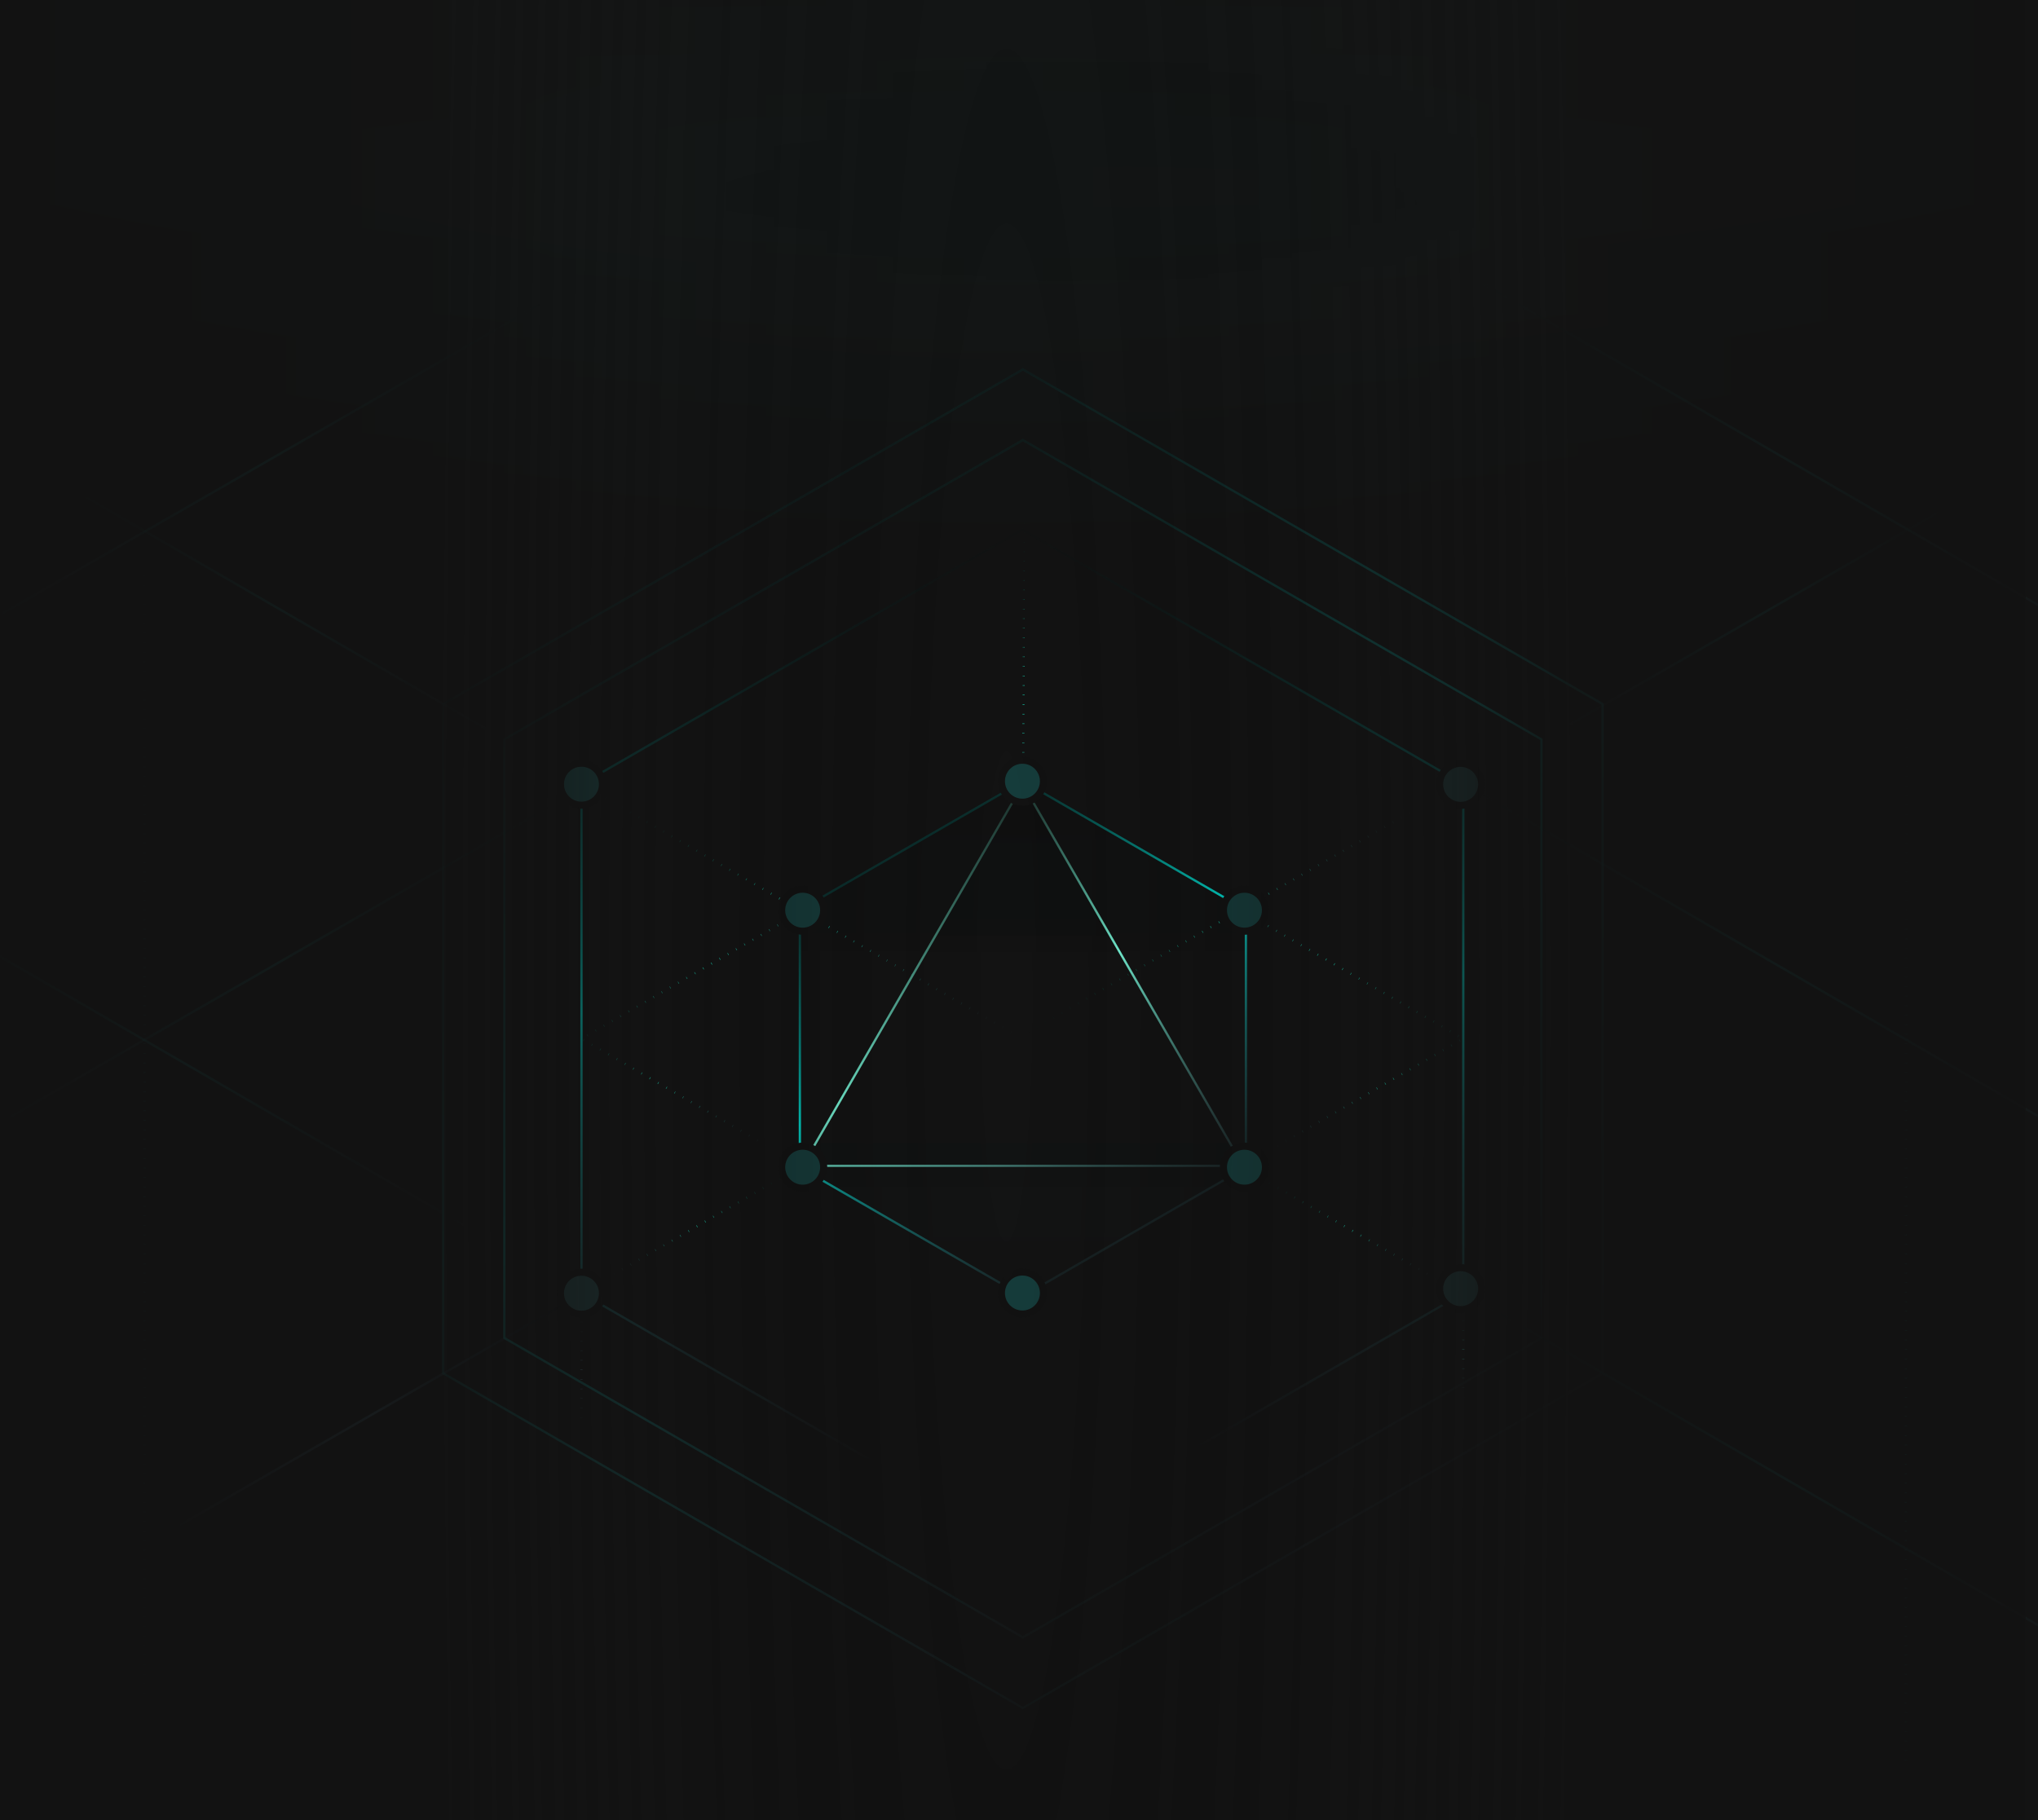
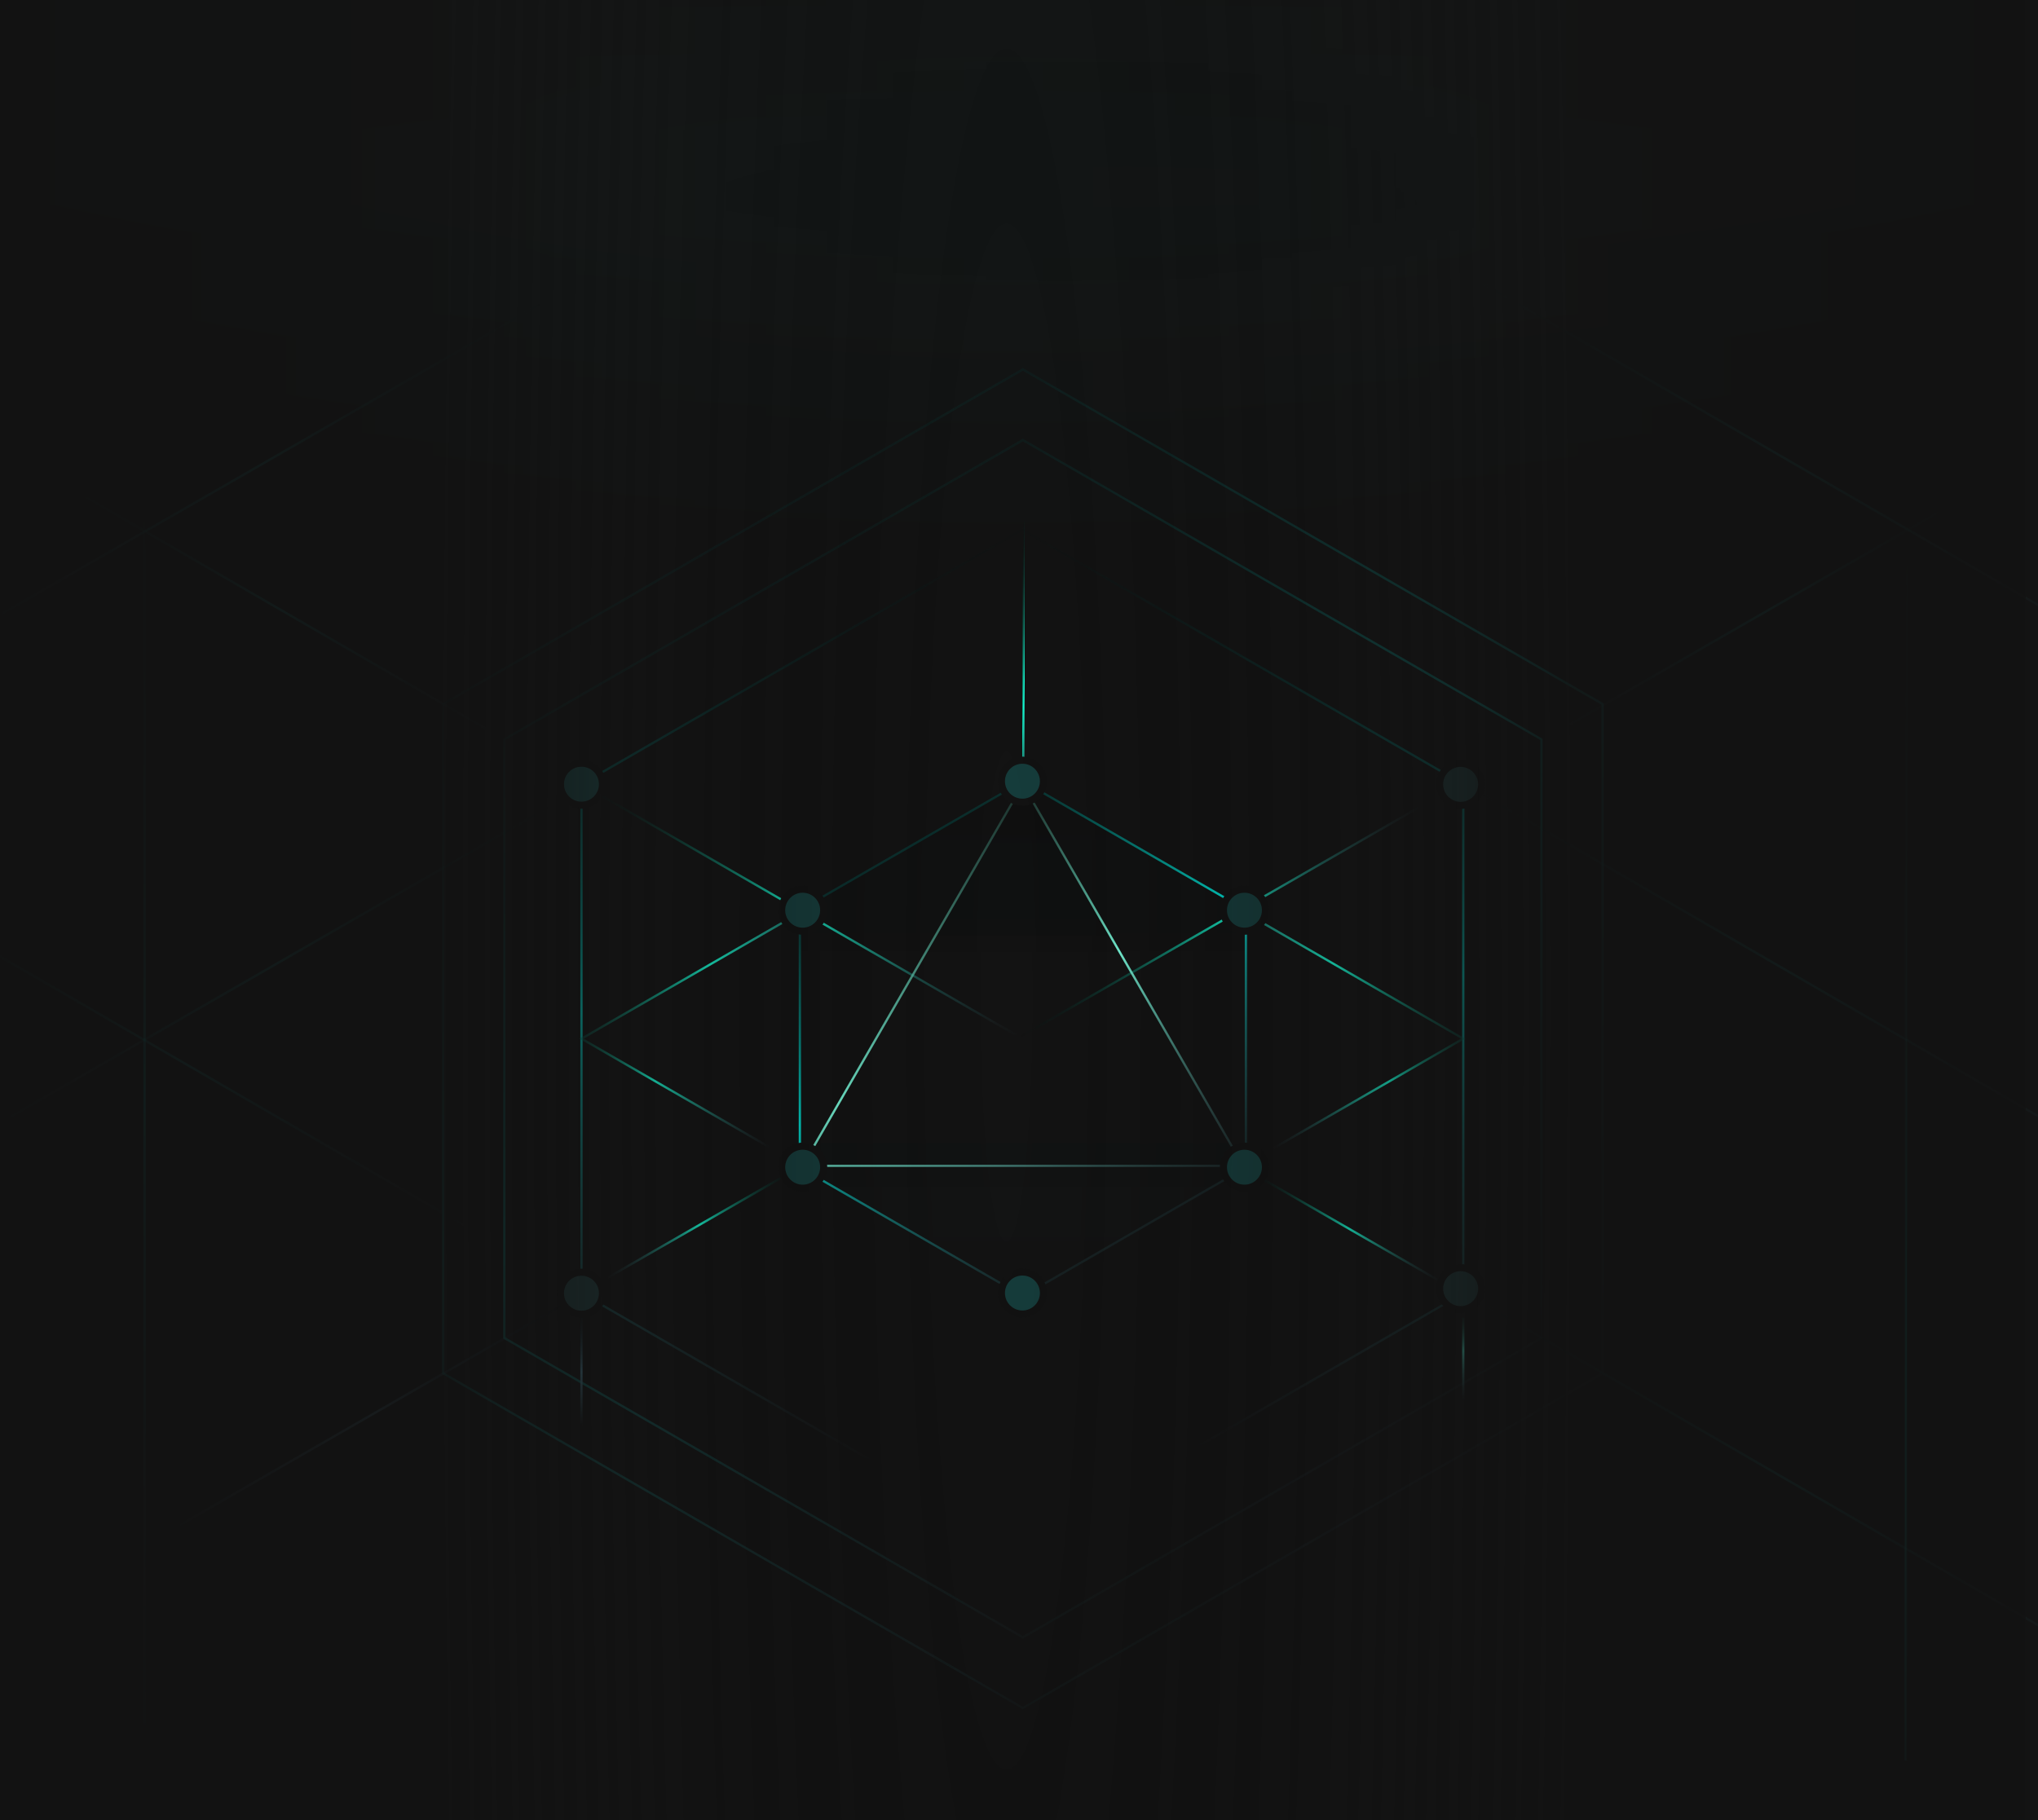
<svg xmlns="http://www.w3.org/2000/svg" width="448" height="400" viewBox="0 0 448 400" fill="none">
  <rect x="-13.973" y="-17.938" width="476.973" height="430.908" fill="#131313" />
  <path d="M10.469 104.41L122.728 169.428" stroke="url(#paint0_linear_946_92186)" stroke-width="0.5" />
  <path d="M322.082 172.455L473.577 260.197" stroke="url(#paint1_linear_946_92186)" stroke-width="0.5" />
  <path d="M322.082 60.082L473.577 147.824" stroke="url(#paint2_linear_946_92186)" stroke-width="0.5" />
  <path d="M323.125 284.98L474.62 372.722" stroke="url(#paint3_linear_946_92186)" stroke-width="0.5" />
  <path d="M123.949 175.549L-15.376 255.735" stroke="url(#paint4_linear_946_92186)" stroke-width="0.5" />
  <path d="M122.18 64.867L-17.146 145.053" stroke="url(#paint5_linear_946_92186)" stroke-width="0.5" />
  <path d="M128.547 284.09L28.175 341.857" stroke="url(#paint6_linear_946_92186)" stroke-width="0.5" />
  <path d="M433.48 108.375L333.109 166.142" stroke="url(#paint7_linear_946_92186)" stroke-width="0.5" />
-   <path d="M175.094 257.023L128.55 283.811" stroke="url(#paint8_linear_946_92186)" stroke-width="0.5" stroke-dasharray="0.1 2" />
-   <path d="M275.453 258.025L321.997 284.813" stroke="url(#paint9_linear_946_92186)" stroke-width="0.5" stroke-dasharray="0.1 2" />
-   <path d="M224.273 227.951L322.999 171.131" stroke="url(#paint10_linear_946_92186)" stroke-width="0.5" stroke-dasharray="0.1 2" />
-   <path d="M321.664 387.057L321.664 289.686" stroke="url(#paint11_linear_946_92186)" stroke-width="0.5" stroke-dasharray="0.1 2" />
-   <path d="M418.953 387.058L418.953 114.609" stroke="url(#paint12_linear_946_92186)" stroke-width="0.5" stroke-dasharray="0.1 2" />
-   <path d="M31.785 387.058L31.785 114.609" stroke="url(#paint13_linear_946_92186)" stroke-width="0.5" stroke-dasharray="0.1 2" />
-   <path d="M224.996 171.763L224.996 114.609" stroke="url(#paint14_linear_946_92186)" stroke-width="0.5" stroke-dasharray="0.1 2" />
+   <path d="M175.094 257.023L128.55 283.811" stroke="url(#paint8_linear_946_92186)" stroke-width="0.5" strokeDasharray="0.1 2" />
+   <path d="M275.453 258.025L321.997 284.813" stroke="url(#paint9_linear_946_92186)" stroke-width="0.5" strokeDasharray="0.1 2" />
+   <path d="M224.273 227.951L322.999 171.131" stroke="url(#paint10_linear_946_92186)" stroke-width="0.5" strokeDasharray="0.1 2" />
+   <path d="M321.664 387.057L321.664 289.686" stroke="url(#paint11_linear_946_92186)" stroke-width="0.5" strokeDasharray="0.1 2" />
+   <path d="M418.953 387.058L418.953 114.609" stroke="url(#paint12_linear_946_92186)" stroke-width="0.5" strokeDasharray="0.1 2" />
+   <path d="M31.785 387.058L31.785 114.609" stroke="url(#paint13_linear_946_92186)" stroke-width="0.5" strokeDasharray="0.1 2" />
+   <path d="M224.996 171.763L224.996 114.609" stroke="url(#paint14_linear_946_92186)" stroke-width="0.5" strokeDasharray="0.1 2" />
  <path d="M-24.625 196.029L120.578 280.127" stroke="url(#paint15_linear_946_92186)" stroke-width="0.5" />
  <path d="M224.744 340.283L321.664 284.327V172.414L224.744 116.457L127.824 172.414M224.744 340.287L127.824 284.33V172.416" stroke="url(#paint16_linear_946_92186)" stroke-width="0.5" />
-   <path d="M235.032 234.312L127.824 172.416" stroke="url(#paint17_linear_946_92186)" stroke-width="0.5" stroke-dasharray="0.1 2" />
+   <path d="M235.032 234.312L127.824 172.416" stroke="url(#paint17_linear_946_92186)" stroke-width="0.5" strokeDasharray="0.1 2" />
  <path d="M224.853 96.75L338.842 162.561V294.184L224.853 359.996L110.865 294.184V162.561L224.853 96.75Z" stroke="url(#paint18_linear_946_92186)" stroke-width="0.5" />
  <path d="M224.851 81.225L352.285 154.799V301.947L224.851 375.521L97.417 301.947V154.799L224.851 81.225Z" stroke="url(#paint19_linear_946_92186)" stroke-width="0.5" />
  <path d="M224.852 171.762L273.877 200.066V256.676L224.852 284.981L175.826 256.676V200.066L224.852 171.762Z" fill="url(#paint20_linear_946_92186)" stroke="url(#paint21_linear_946_92186)" stroke-width="0.5" />
  <path d="M224.848 172.455L273.272 256.327H176.425L224.848 172.455Z" fill="url(#paint22_linear_946_92186)" stroke="url(#paint23_linear_946_92186)" stroke-width="0.5" />
-   <path d="M273.561 256.135L321.652 228.369L273.561 200.604" stroke="url(#paint24_linear_946_92186)" stroke-width="0.5" stroke-dasharray="0.1 2" />
-   <path d="M175.658 255.988L127.824 228.371L175.658 200.754" stroke="url(#paint25_linear_946_92186)" stroke-width="0.5" stroke-dasharray="0.1 2" />
-   <path d="M127.816 385.222L127.816 287.896" stroke="url(#paint26_linear_946_92186)" stroke-width="0.5" stroke-dasharray="0.1 2" />
+   <path d="M273.561 256.135L321.652 228.369L273.561 200.604" stroke="url(#paint24_linear_946_92186)" stroke-width="0.5" strokeDasharray="0.1 2" />
+   <path d="M175.658 255.988L127.824 228.371L175.658 200.754" stroke="url(#paint25_linear_946_92186)" stroke-width="0.5" strokeDasharray="0.1 2" />
+   <path d="M127.816 385.222L127.816 287.896" stroke="url(#paint26_linear_946_92186)" stroke-width="0.5" strokeDasharray="0.1 2" />
  <circle cx="224.754" cy="284.287" r="4.62" fill="#163D3C" stroke="#121212" stroke-width="1.558" />
  <circle cx="224.754" cy="171.76" r="4.62" fill="#163D3C" stroke="#121212" stroke-width="1.558" />
  <circle cx="176.446" cy="256.625" r="4.62" fill="#163D3C" stroke="#121212" stroke-width="1.558" />
  <circle cx="127.817" cy="284.332" r="4.62" fill="#1D3232" stroke="#121212" stroke-width="1.558" />
  <circle cx="127.817" cy="172.416" r="4.62" fill="#193938" stroke="#121212" stroke-width="1.558" />
  <circle cx="321.082" cy="283.332" r="4.62" fill="#1D3232" stroke="#121212" stroke-width="1.558" />
  <circle cx="321.082" cy="172.454" r="4.62" fill="#1D3232" stroke="#121212" stroke-width="1.558" />
  <circle cx="176.446" cy="200.12" r="4.62" fill="#163D3C" stroke="#121212" stroke-width="1.558" />
  <circle cx="273.559" cy="256.625" r="4.62" fill="#163D3C" stroke="#121212" stroke-width="1.558" />
  <circle cx="273.559" cy="200.12" r="4.62" fill="#163D3C" stroke="#121212" stroke-width="1.558" />
  <path d="M-2.777 0H445.277V402.196H-2.777V0Z" fill="url(#paint27_radial_946_92186)" />
  <g filter="url(#filter0_f_946_92186)">
    <ellipse cx="223.301" cy="-137.902" rx="349" ry="159" fill="url(#paint28_linear_946_92186)" />
  </g>
  <defs>
    <filter id="filter0_f_946_92186" x="-260.576" y="-431.779" width="967.754" height="587.754" filterUnits="userSpaceOnUse" color-interpolation-filters="sRGB">
      <feFlood flood-opacity="0" result="BackgroundImageFix" />
      <feBlend mode="normal" in="SourceGraphic" in2="BackgroundImageFix" result="shape" />
      <feGaussianBlur stdDeviation="67.438" result="effect1_foregroundBlur_946_92186" />
    </filter>
    <linearGradient id="paint0_linear_946_92186" x1="27.234" y1="98.068" x2="53.234" y2="180.564" gradientUnits="userSpaceOnUse">
      <stop stopColor="#375965" stop-opacity="0" />
      <stop offset="0.516" stop-color="#00DED1" stop-opacity="0.33" />
      <stop offset="1" stop-color="#375965" stop-opacity="0" />
    </linearGradient>
    <linearGradient id="paint1_linear_946_92186" x1="344.707" y1="163.896" x2="379.793" y2="275.225" gradientUnits="userSpaceOnUse">
      <stop stopColor="#375965" stop-opacity="0" />
      <stop offset="0.516" stop-color="#00DED1" stop-opacity="0.33" />
      <stop offset="1" stop-color="#375965" stop-opacity="0" />
    </linearGradient>
    <linearGradient id="paint2_linear_946_92186" x1="344.707" y1="51.523" x2="379.793" y2="162.852" gradientUnits="userSpaceOnUse">
      <stop stopColor="#375965" stop-opacity="0" />
      <stop offset="0.516" stop-color="#00DED1" stop-opacity="0.33" />
      <stop offset="1" stop-color="#375965" stop-opacity="0" />
    </linearGradient>
    <linearGradient id="paint3_linear_946_92186" x1="345.75" y1="276.421" x2="380.836" y2="387.75" gradientUnits="userSpaceOnUse">
      <stop stopColor="#375965" stop-opacity="0" />
      <stop offset="0.516" stop-color="#00DED1" stop-opacity="0.33" />
      <stop offset="1" stop-color="#375965" stop-opacity="0" />
    </linearGradient>
    <linearGradient id="paint4_linear_946_92186" x1="120.368" y1="197.47" x2="15.73" y2="174.258" gradientUnits="userSpaceOnUse">
      <stop stopColor="#375965" stop-opacity="0" />
      <stop offset="0.516" stop-color="#00DED1" stop-opacity="0.33" />
      <stop offset="1" stop-color="#375965" stop-opacity="0" />
    </linearGradient>
    <linearGradient id="paint5_linear_946_92186" x1="118.599" y1="86.788" x2="13.961" y2="63.577" gradientUnits="userSpaceOnUse">
      <stop stopColor="#375965" stop-opacity="0" />
      <stop offset="0.516" stop-color="#00DED1" stop-opacity="0.33" />
      <stop offset="1" stop-color="#375965" stop-opacity="0" />
    </linearGradient>
    <linearGradient id="paint6_linear_946_92186" x1="125.967" y1="299.882" x2="50.585" y2="283.16" gradientUnits="userSpaceOnUse">
      <stop stopColor="#375965" stop-opacity="0" />
      <stop offset="0.516" stop-color="#375965" />
      <stop offset="1" stop-color="#375965" stop-opacity="0" />
    </linearGradient>
    <linearGradient id="paint7_linear_946_92186" x1="430.901" y1="124.167" x2="355.518" y2="107.445" gradientUnits="userSpaceOnUse">
      <stop stopColor="#375965" stop-opacity="0" />
      <stop offset="0.516" stop-color="#00DED1" stop-opacity="0.33" />
      <stop offset="1" stop-color="#375965" stop-opacity="0" />
    </linearGradient>
    <linearGradient id="paint8_linear_946_92186" x1="173.898" y1="264.346" x2="138.941" y2="256.592" gradientUnits="userSpaceOnUse">
      <stop stopColor="#375965" stop-opacity="0" />
      <stop offset="0.516" stop-color="#16FFD5" />
      <stop offset="1" stop-color="#375965" stop-opacity="0" />
    </linearGradient>
    <linearGradient id="paint9_linear_946_92186" x1="276.649" y1="265.348" x2="311.605" y2="257.594" gradientUnits="userSpaceOnUse">
      <stop stopColor="#375965" stop-opacity="0" />
      <stop offset="0.516" stop-color="#16FFD5" />
      <stop offset="1" stop-color="#375965" stop-opacity="0" />
    </linearGradient>
    <linearGradient id="paint10_linear_946_92186" x1="226.811" y1="212.418" x2="300.957" y2="228.866" gradientUnits="userSpaceOnUse">
      <stop stopColor="#375965" stop-opacity="0" />
      <stop offset="0.516" stop-color="#16FFD5" />
      <stop offset="1" stop-color="#375965" stop-opacity="0" />
    </linearGradient>
    <linearGradient id="paint11_linear_946_92186" x1="316.988" y1="286.309" x2="316.988" y2="307.946" gradientUnits="userSpaceOnUse">
      <stop stopColor="#375965" stop-opacity="0" />
      <stop offset="0.495" stop-color="#3AA491" />
      <stop offset="1" stop-color="#375965" stop-opacity="0" />
    </linearGradient>
    <linearGradient id="paint12_linear_946_92186" x1="419.102" y1="88.032" x2="421.666" y2="88.049" gradientUnits="userSpaceOnUse">
      <stop stopColor="#375965" stop-opacity="0" />
      <stop offset="0.516" stop-color="#00DED1" stop-opacity="0.47" />
      <stop offset="1" stop-color="#375965" stop-opacity="0" />
    </linearGradient>
    <linearGradient id="paint13_linear_946_92186" x1="31.934" y1="88.032" x2="31.934" y2="384.98" gradientUnits="userSpaceOnUse">
      <stop stopColor="#375965" stop-opacity="0" />
      <stop offset="0.516" stop-color="#00DED1" stop-opacity="0.37" />
      <stop offset="1" stop-color="#375965" stop-opacity="0" />
    </linearGradient>
    <linearGradient id="paint14_linear_946_92186" x1="225.145" y1="109.034" x2="227.706" y2="109.116" gradientUnits="userSpaceOnUse">
      <stop stopColor="#375965" stop-opacity="0" />
      <stop offset="0.516" stop-color="#16FFD5" />
      <stop offset="1" stop-color="#375965" stop-opacity="0" />
    </linearGradient>
    <linearGradient id="paint15_linear_946_92186" x1="-2.94" y1="187.825" x2="30.69" y2="294.531" gradientUnits="userSpaceOnUse">
      <stop stopColor="#375965" stop-opacity="0" />
      <stop offset="0.516" stop-color="#00DED1" stop-opacity="0.33" />
      <stop offset="1" stop-color="#375965" stop-opacity="0" />
    </linearGradient>
    <linearGradient id="paint16_linear_946_92186" x1="156.773" y1="112.89" x2="165.592" y2="322.386" gradientUnits="userSpaceOnUse">
      <stop stopColor="#375965" stop-opacity="0" />
      <stop offset="0.516" stop-color="#00DED1" stop-opacity="0.82" />
      <stop offset="1" stop-color="#375965" stop-opacity="0" />
    </linearGradient>
    <linearGradient id="paint17_linear_946_92186" x1="143.835" y1="166.378" x2="168.523" y2="244.959" gradientUnits="userSpaceOnUse">
      <stop stopColor="#375965" stop-opacity="0" />
      <stop offset="0.516" stop-color="#16FFD5" />
      <stop offset="1" stop-color="#375965" stop-opacity="0" />
    </linearGradient>
    <linearGradient id="paint18_linear_946_92186" x1="132.544" y1="71.07" x2="286.706" y2="354.372" gradientUnits="userSpaceOnUse">
      <stop stopColor="#375965" stop-opacity="0" />
      <stop offset="0.516" stop-color="#00DED1" stop-opacity="0.33" />
      <stop offset="1" stop-color="#375965" stop-opacity="0" />
    </linearGradient>
    <linearGradient id="paint19_linear_946_92186" x1="121.654" y1="52.516" x2="294" y2="369.234" gradientUnits="userSpaceOnUse">
      <stop stopColor="#375965" stop-opacity="0" />
      <stop offset="0.516" stop-color="#00DED1" stop-opacity="0.33" />
      <stop offset="1" stop-color="#375965" stop-opacity="0" />
    </linearGradient>
    <linearGradient id="paint20_linear_946_92186" x1="224.852" y1="171.762" x2="224.852" y2="284.981" gradientUnits="userSpaceOnUse">
      <stop stopColor="#00DED1" stop-opacity="0.12" />
      <stop offset="1" stop-color="#14292C" stop-opacity="0" />
    </linearGradient>
    <linearGradient id="paint21_linear_946_92186" x1="185.151" y1="160.717" x2="251.454" y2="282.562" gradientUnits="userSpaceOnUse">
      <stop stopColor="#375965" stop-opacity="0" />
      <stop offset="0.516" stop-color="#00DED1" />
      <stop offset="1" stop-color="#375965" stop-opacity="0" />
    </linearGradient>
    <linearGradient id="paint22_linear_946_92186" x1="224.848" y1="172.455" x2="224.848" y2="284.284" gradientUnits="userSpaceOnUse">
      <stop stopColor="#00DED1" stop-opacity="0.12" />
      <stop offset="1" stop-color="#14292C" stop-opacity="0" />
    </linearGradient>
    <linearGradient id="paint23_linear_946_92186" x1="185.634" y1="161.546" x2="251.124" y2="281.895" gradientUnits="userSpaceOnUse">
      <stop stopColor="#375965" stop-opacity="0" />
      <stop offset="0.516" stop-color="#7AFFDF" />
      <stop offset="1" stop-color="#375965" stop-opacity="0" />
    </linearGradient>
    <linearGradient id="paint24_linear_946_92186" x1="326.344" y1="208.897" x2="271.453" y2="234.764" gradientUnits="userSpaceOnUse">
      <stop stopColor="#375965" stop-opacity="0" />
      <stop offset="0.516" stop-color="#16FFD5" />
      <stop offset="1" stop-color="#375965" stop-opacity="0" />
    </linearGradient>
    <linearGradient id="paint25_linear_946_92186" x1="123.158" y1="209.003" x2="177.755" y2="234.732" gradientUnits="userSpaceOnUse">
      <stop stopColor="#375965" stop-opacity="0" />
      <stop offset="0.516" stop-color="#16FFD5" />
      <stop offset="1" stop-color="#375965" stop-opacity="0" />
    </linearGradient>
    <linearGradient id="paint26_linear_946_92186" x1="123.14" y1="284.522" x2="123.14" y2="313.482" gradientUnits="userSpaceOnUse">
      <stop stopColor="#375965" stop-opacity="0" />
      <stop offset="0.589" stop-color="#375965" />
      <stop offset="1" stop-color="#375965" stop-opacity="0" />
    </linearGradient>
    <radialGradient id="paint27_radial_946_92186" cx="0" cy="0" r="1" gradientUnits="userSpaceOnUse" gradientTransform="translate(221.25 218.768) rotate(-180) scale(125.259 1153.03)">
      <stop stopColor="#121212" stop-opacity="0" />
      <stop offset="0.63" stop-color="#121212" stop-opacity="0.35" />
      <stop offset="1" stop-color="#121212" stop-opacity="0.88" />
    </radialGradient>
    <linearGradient id="paint28_linear_946_92186" x1="56.59" y1="-435.228" x2="216.171" y2="100.725" gradientUnits="userSpaceOnUse">
      <stop offset="0.25" stop-color="#39617D" stop-opacity="0.32" />
      <stop offset="0.63" stop-color="#00DED1" stop-opacity="0.12" />
      <stop offset="1" stop-color="#343434" stop-opacity="0.51" />
    </linearGradient>
  </defs>
</svg>
